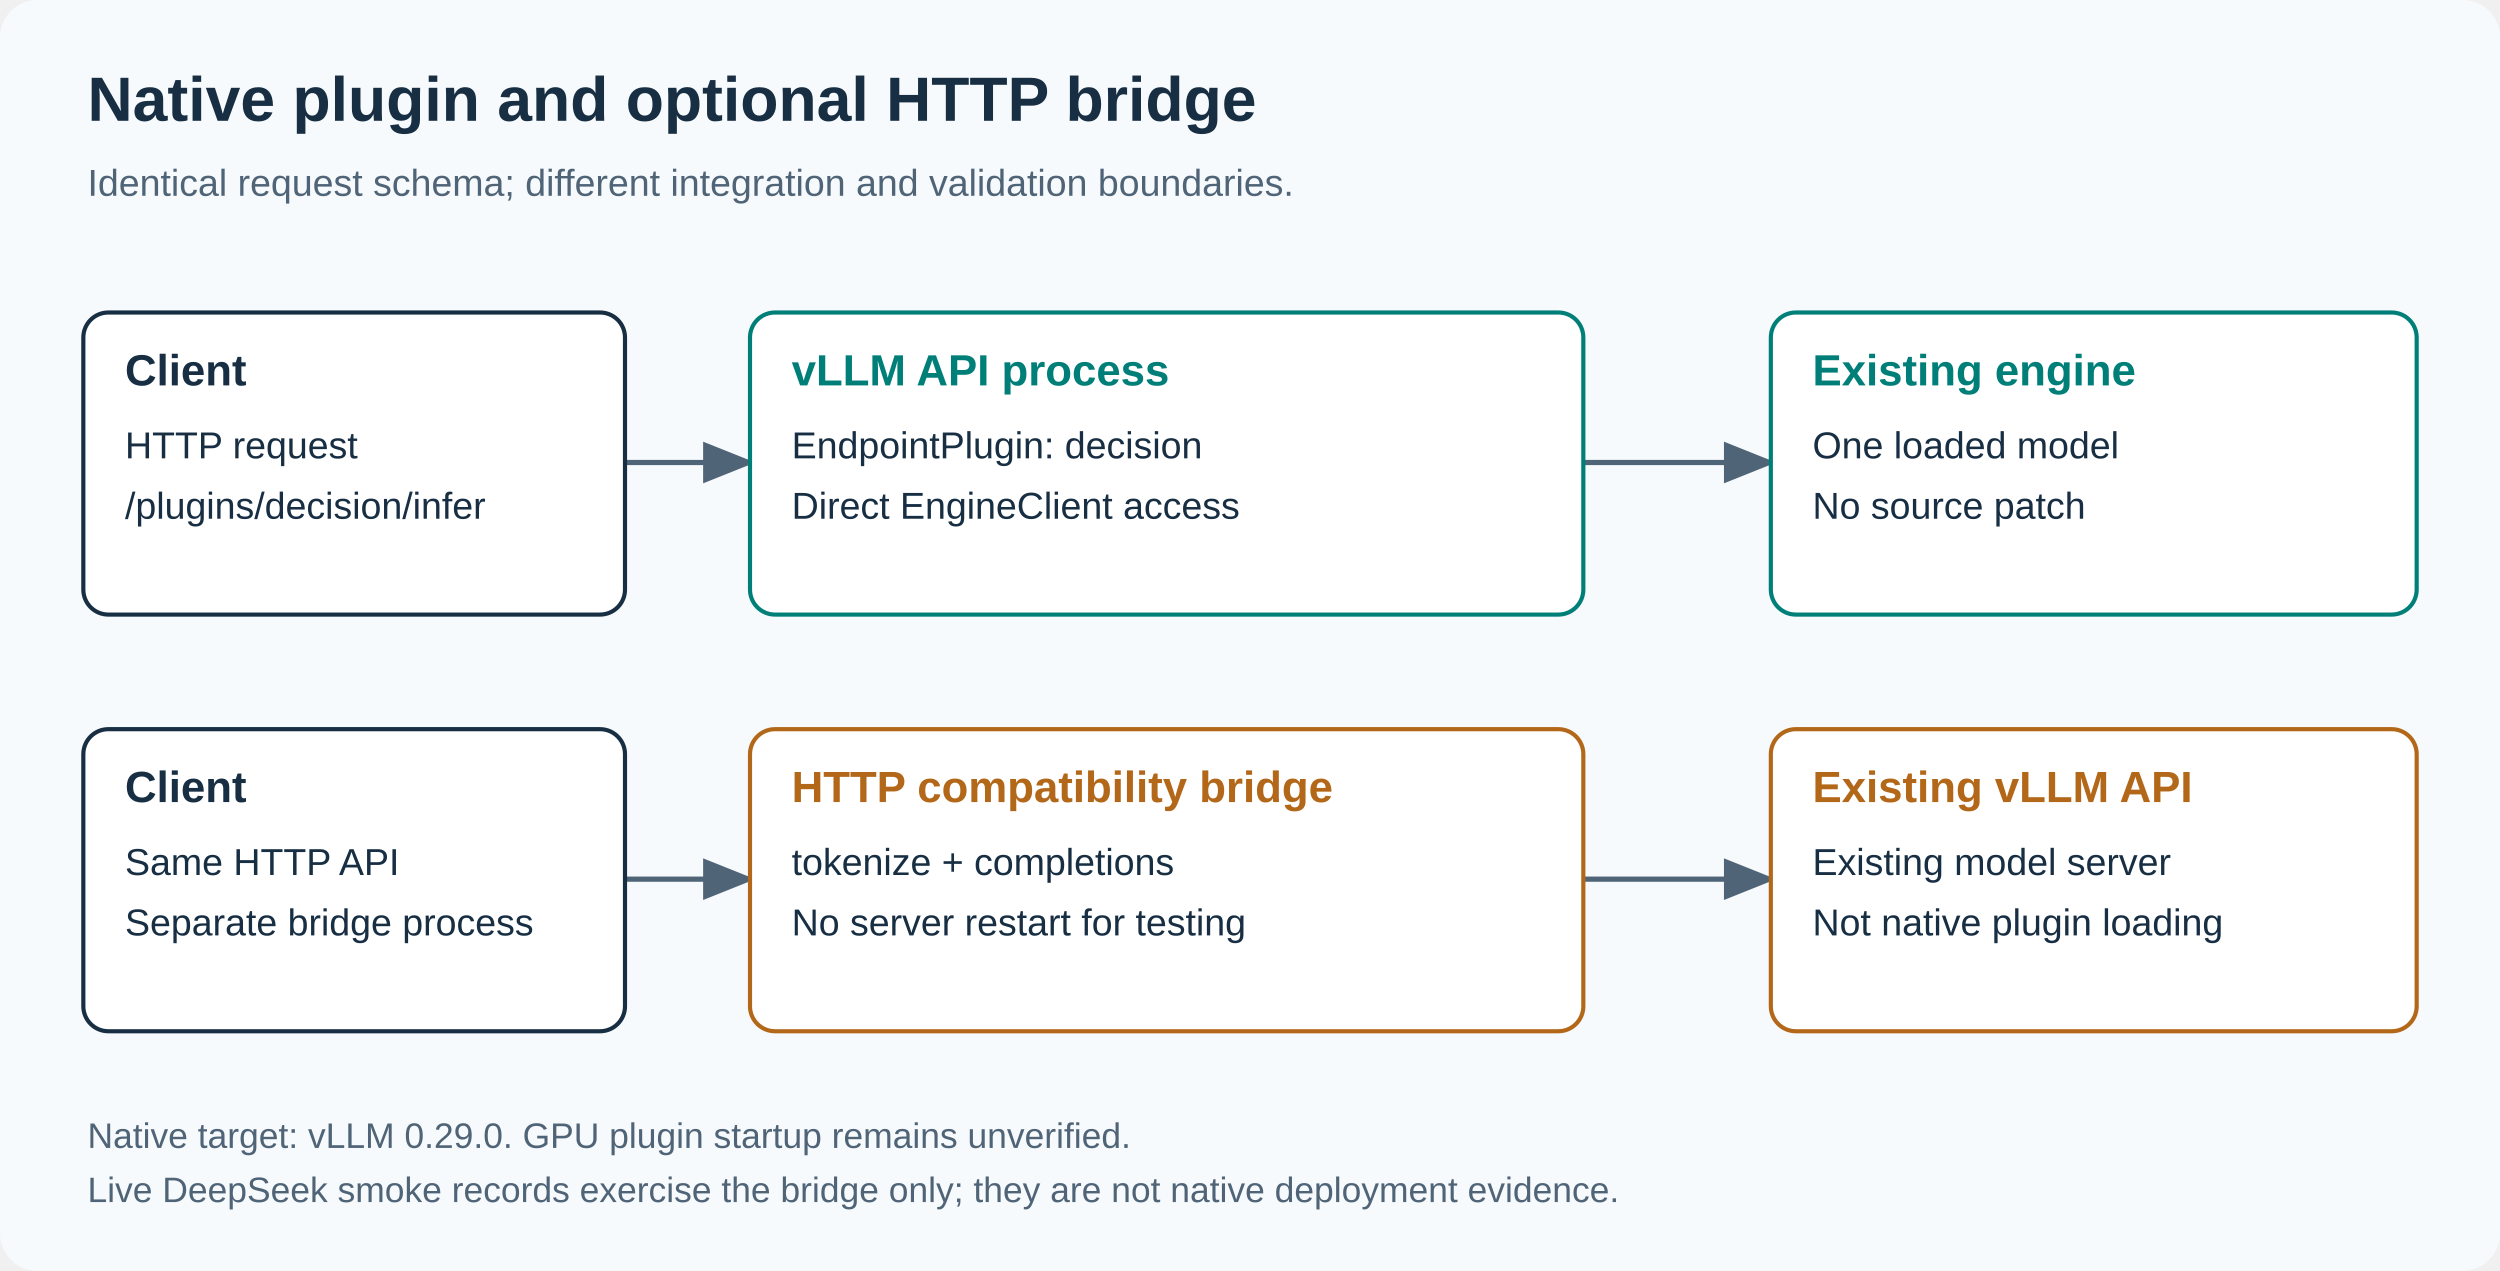
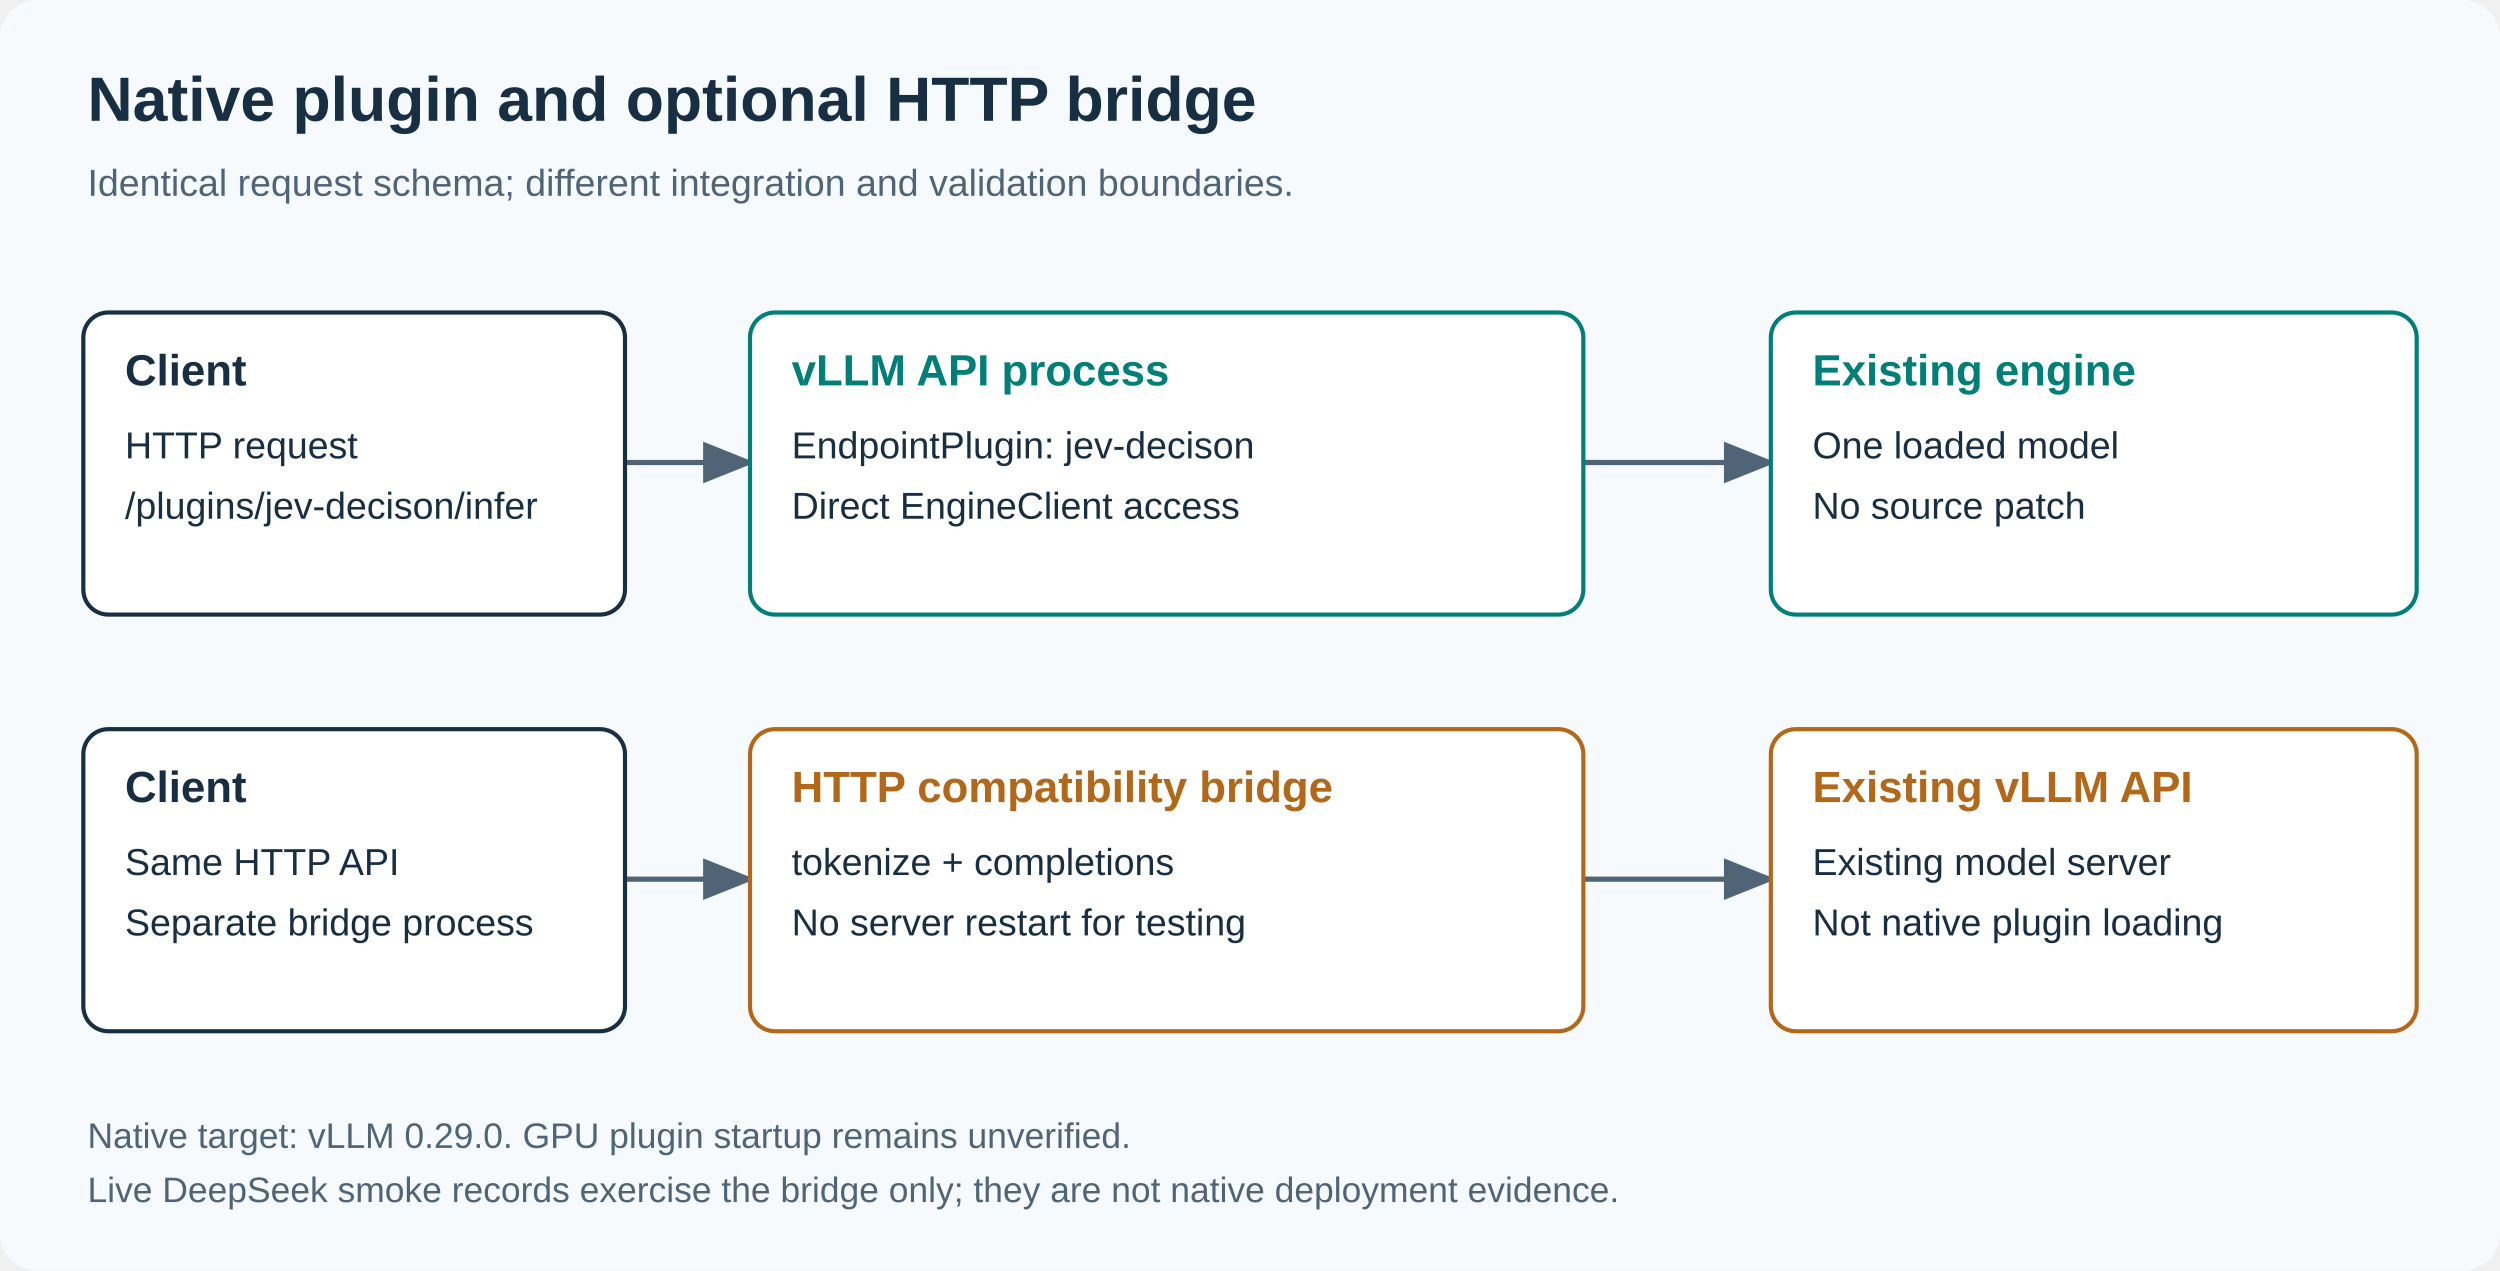
<svg xmlns="http://www.w3.org/2000/svg" width="1200" height="610" viewBox="0 0 1200 610" role="img">
  <defs>
    <marker id="arrow" markerWidth="10" markerHeight="8" refX="9" refY="4" orient="auto">
      <path d="M0 0 L10 4 L0 8" fill="#506478" />
    </marker>
  </defs>
  <rect width="1200" height="610" rx="18" fill="#f7fafc" />
  <g font-family="Arial, Noto Sans CJK SC, Microsoft YaHei, sans-serif">
    <text x="42" y="58" font-size="30" font-weight="bold" text-anchor="start" fill="#172e43">Native plugin and optional HTTP bridge</text>
    <text x="42" y="94" font-size="18" font-weight="normal" text-anchor="start" fill="#506478">Identical request schema; different integration and validation boundaries.</text>
    <path d="M300 222 L360 222" stroke="#506478" stroke-width="2.5" fill="none" marker-end="url(#arrow)" />
    <path d="M760 222 L850 222" stroke="#506478" stroke-width="2.5" fill="none" marker-end="url(#arrow)" />
    <path d="M300 422 L360 422" stroke="#506478" stroke-width="2.5" fill="none" marker-end="url(#arrow)" />
    <path d="M760 422 L850 422" stroke="#506478" stroke-width="2.5" fill="none" marker-end="url(#arrow)" />
    <rect x="40" y="150" width="260" height="145" rx="12" fill="white" stroke="#172e43" stroke-width="2" />
    <text x="60" y="185" font-size="21" font-weight="bold" text-anchor="start" fill="#172e43">Client</text>
    <text x="60" y="220" font-size="18" font-weight="normal" text-anchor="start" fill="#172e43">HTTP request</text>
-     <text x="60" y="249" font-size="18" font-weight="normal" text-anchor="start" fill="#172e43">/plugins/decision/infer</text>
+     <text x="60" y="249" font-size="18" font-weight="normal" text-anchor="start" fill="#172e43">/plugins/jev-decison/infer</text>
    <rect x="360" y="150" width="400" height="145" rx="12" fill="white" stroke="#007f79" stroke-width="2" />
    <text x="380" y="185" font-size="21" font-weight="bold" text-anchor="start" fill="#007f79">vLLM API process</text>
-     <text x="380" y="220" font-size="18" font-weight="normal" text-anchor="start" fill="#172e43">EndpointPlugin: decision</text>
+     <text x="380" y="220" font-size="18" font-weight="normal" text-anchor="start" fill="#172e43">EndpointPlugin: jev-decison</text>
    <text x="380" y="249" font-size="18" font-weight="normal" text-anchor="start" fill="#172e43">Direct EngineClient access</text>
    <rect x="850" y="150" width="310" height="145" rx="12" fill="white" stroke="#007f79" stroke-width="2" />
    <text x="870" y="185" font-size="21" font-weight="bold" text-anchor="start" fill="#007f79">Existing engine</text>
    <text x="870" y="220" font-size="18" font-weight="normal" text-anchor="start" fill="#172e43">One loaded model</text>
    <text x="870" y="249" font-size="18" font-weight="normal" text-anchor="start" fill="#172e43">No source patch</text>
    <rect x="40" y="350" width="260" height="145" rx="12" fill="white" stroke="#172e43" stroke-width="2" />
    <text x="60" y="385" font-size="21" font-weight="bold" text-anchor="start" fill="#172e43">Client</text>
    <text x="60" y="420" font-size="18" font-weight="normal" text-anchor="start" fill="#172e43">Same HTTP API</text>
    <text x="60" y="449" font-size="18" font-weight="normal" text-anchor="start" fill="#172e43">Separate bridge process</text>
    <rect x="360" y="350" width="400" height="145" rx="12" fill="white" stroke="#b36718" stroke-width="2" />
    <text x="380" y="385" font-size="21" font-weight="bold" text-anchor="start" fill="#b36718">HTTP compatibility bridge</text>
    <text x="380" y="420" font-size="18" font-weight="normal" text-anchor="start" fill="#172e43">tokenize + completions</text>
    <text x="380" y="449" font-size="18" font-weight="normal" text-anchor="start" fill="#172e43">No server restart for testing</text>
    <rect x="850" y="350" width="310" height="145" rx="12" fill="white" stroke="#b36718" stroke-width="2" />
    <text x="870" y="385" font-size="21" font-weight="bold" text-anchor="start" fill="#b36718">Existing vLLM API</text>
    <text x="870" y="420" font-size="18" font-weight="normal" text-anchor="start" fill="#172e43">Existing model server</text>
    <text x="870" y="449" font-size="18" font-weight="normal" text-anchor="start" fill="#172e43">Not native plugin loading</text>
    <text x="42" y="551" font-size="17" font-weight="normal" text-anchor="start" fill="#506478">Native target: vLLM 0.29.0. GPU plugin startup remains unverified.</text>
    <text x="42" y="577" font-size="17" font-weight="normal" text-anchor="start" fill="#506478">Live DeepSeek smoke records exercise the bridge only; they are not native deployment evidence.</text>
  </g>
</svg>
